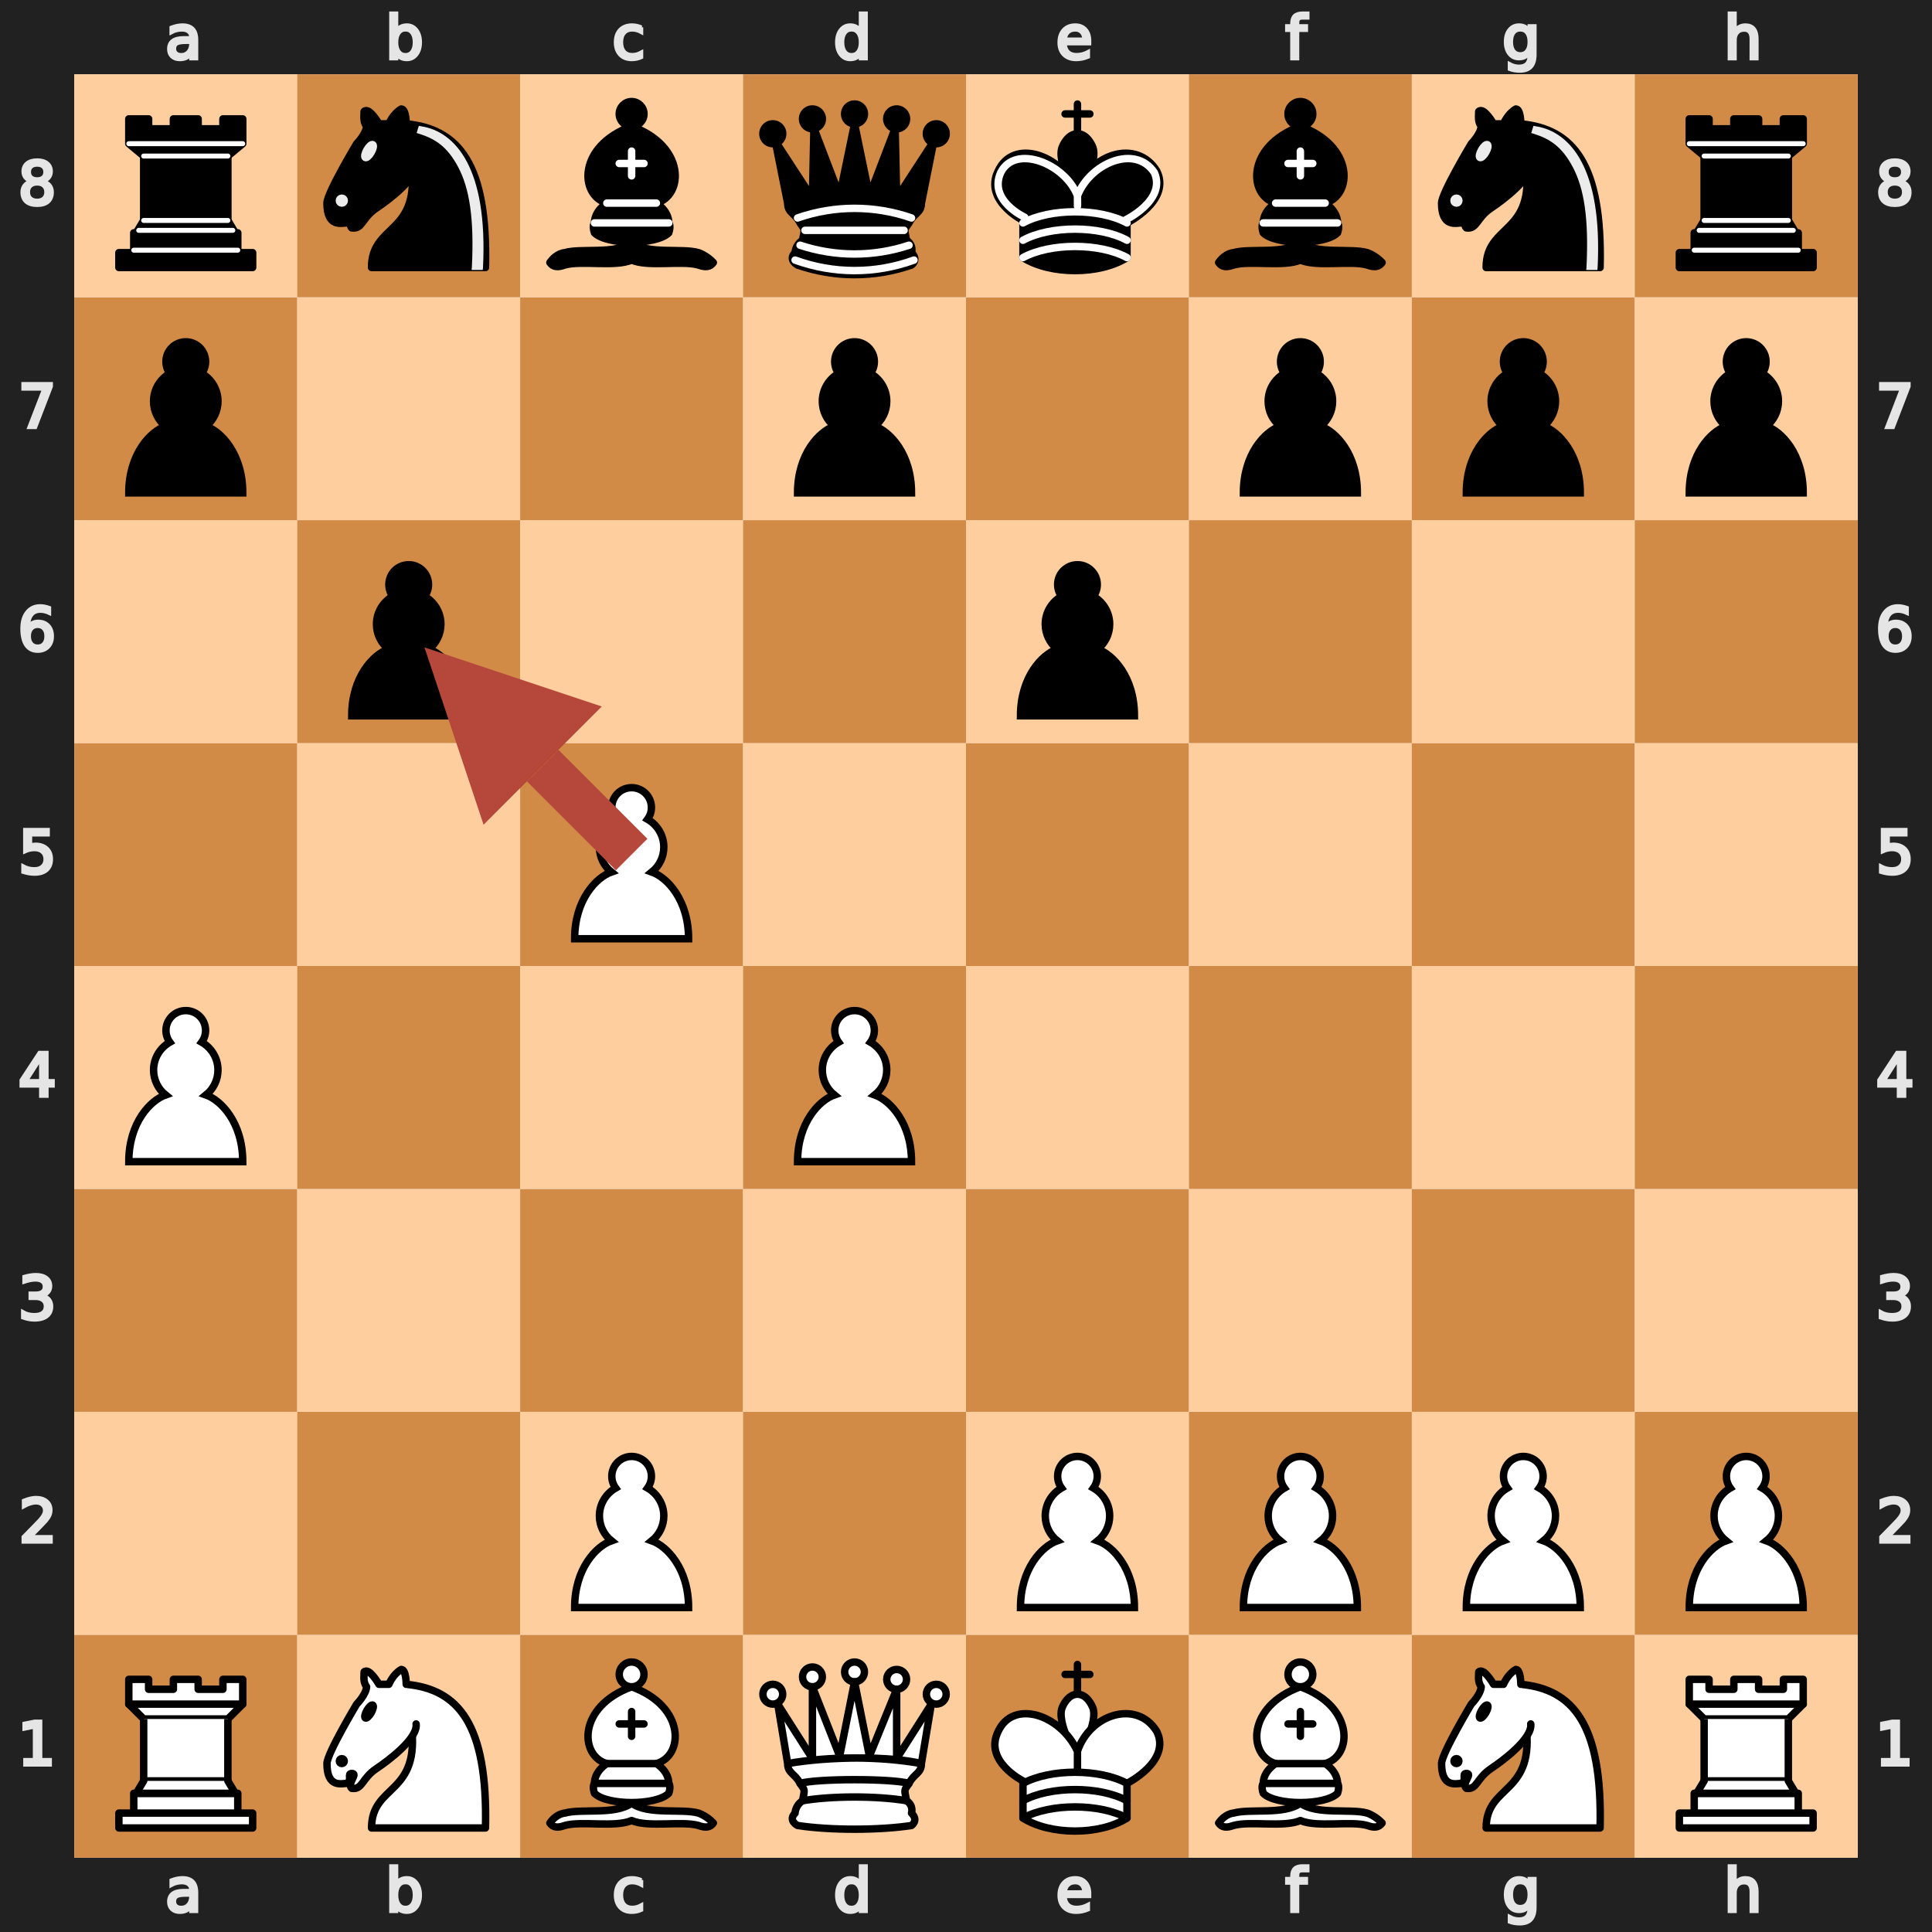
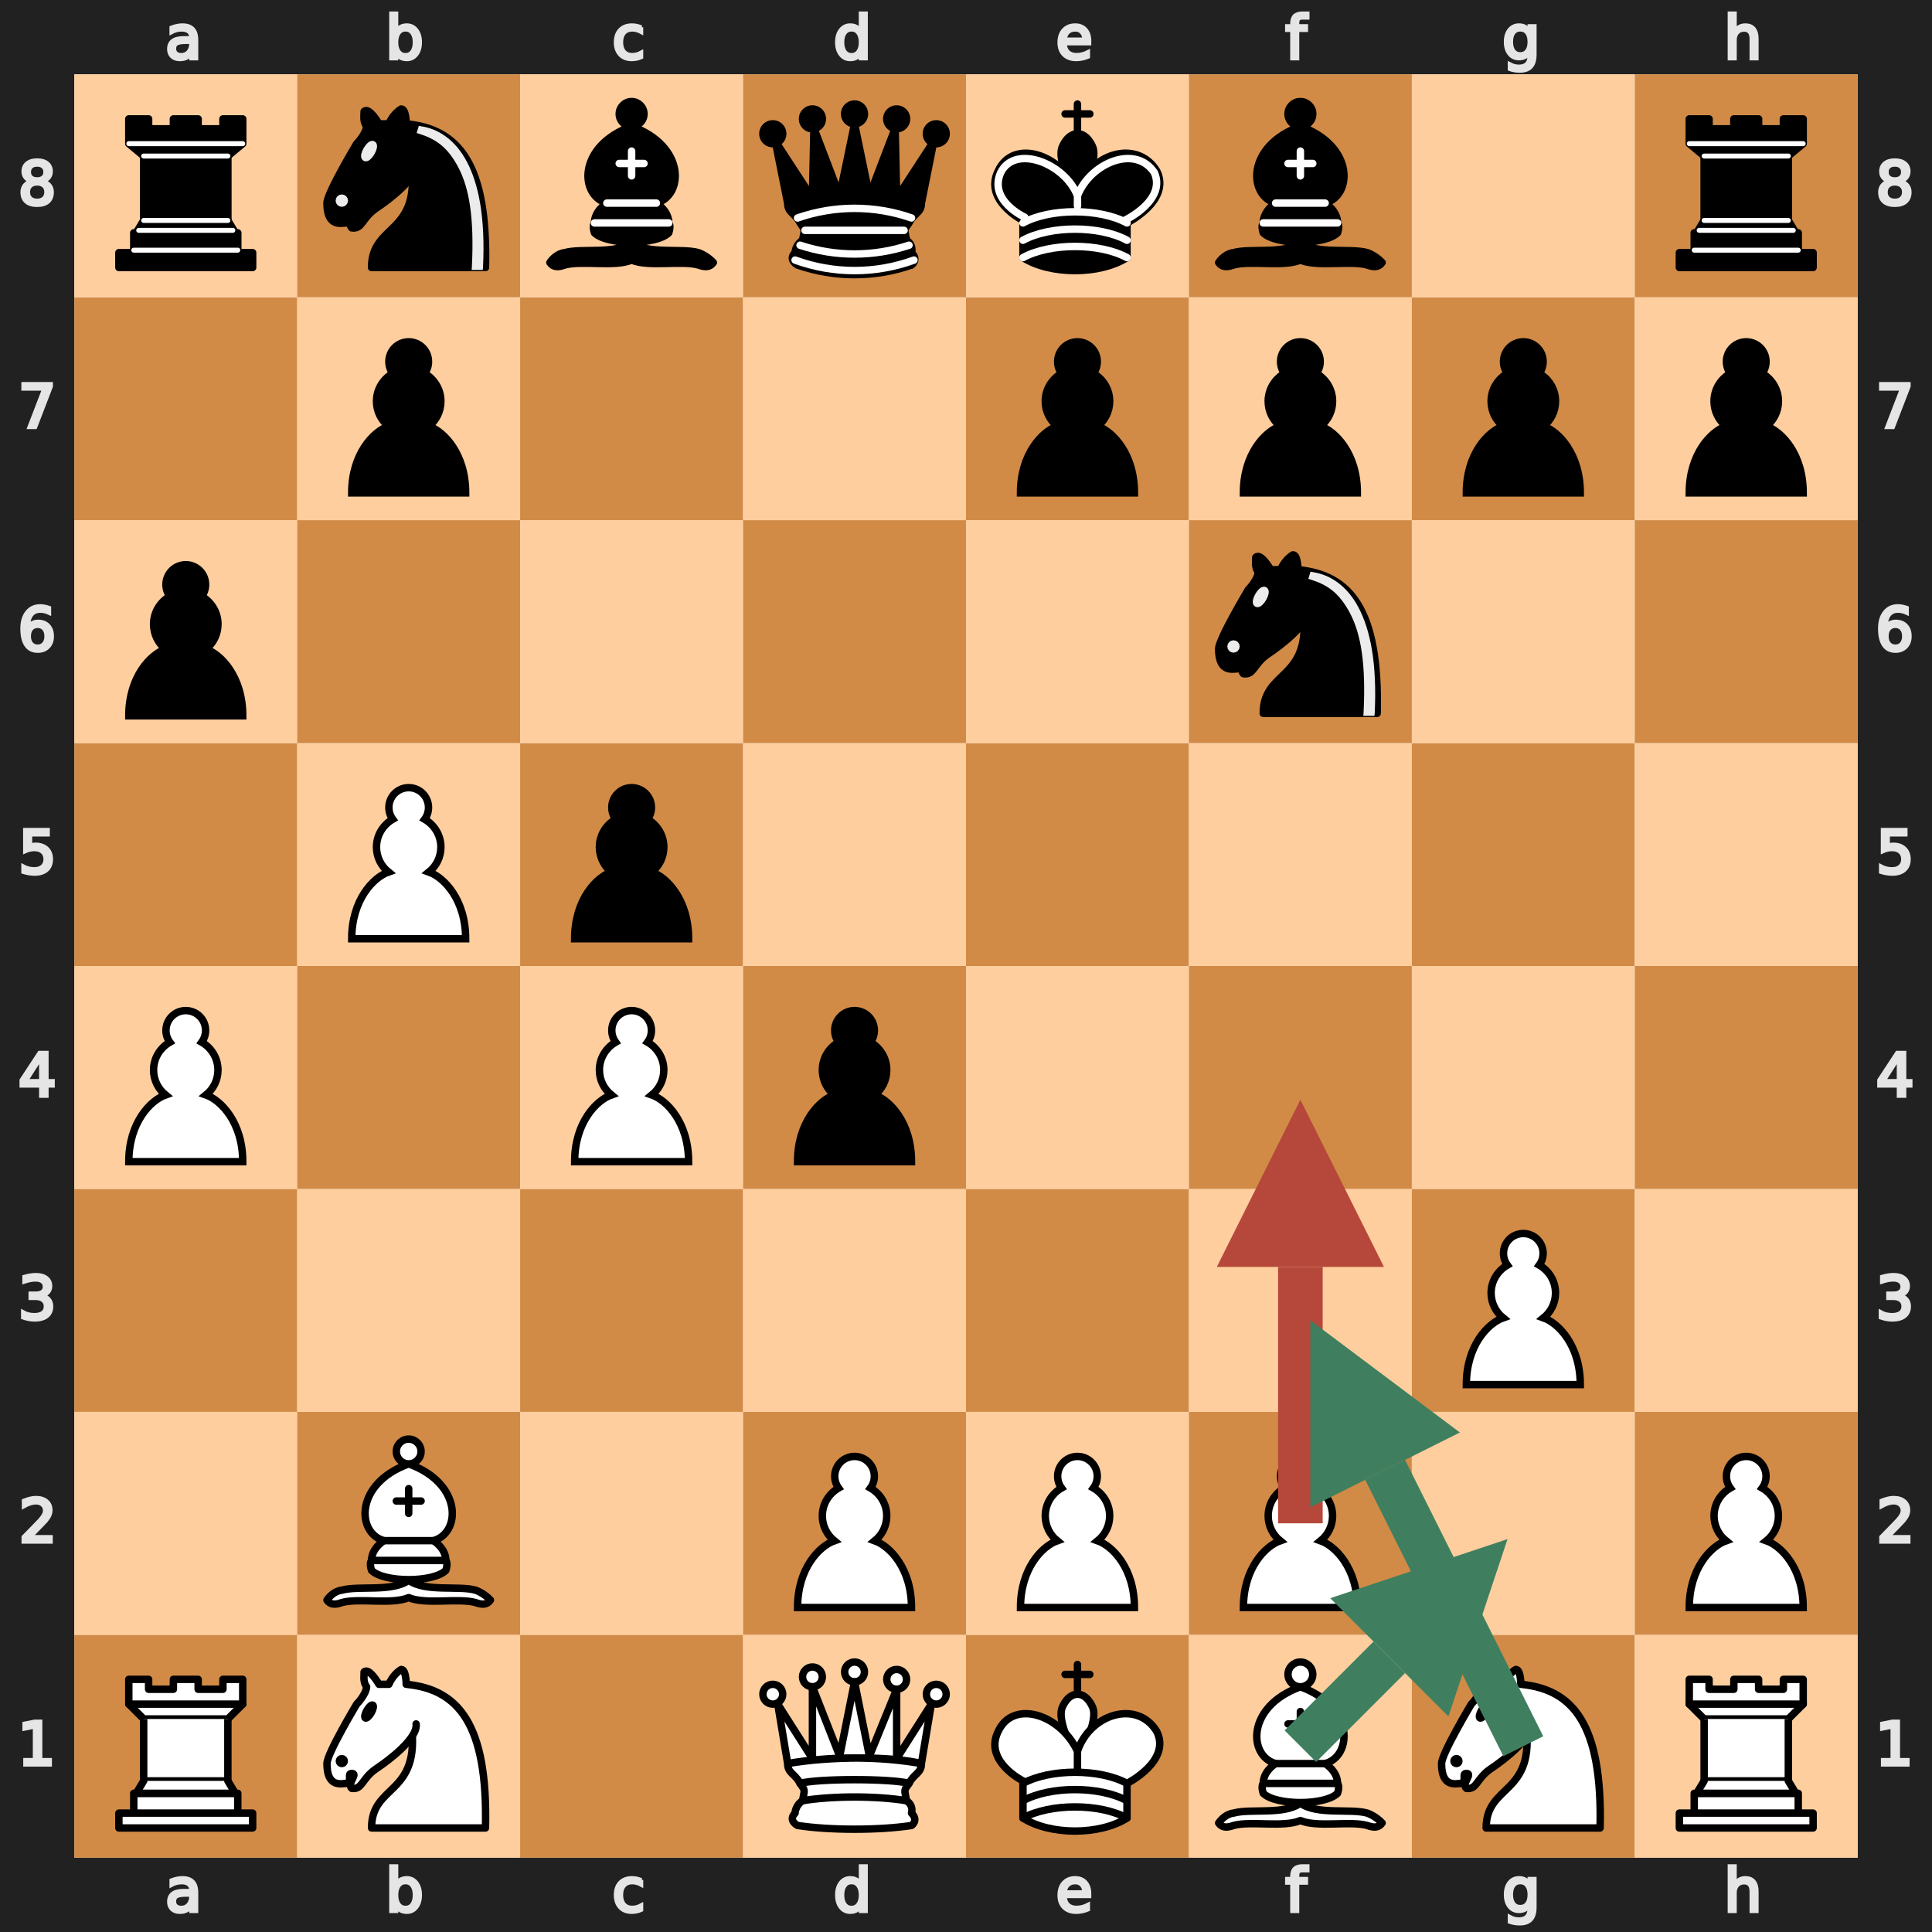
<svg xmlns="http://www.w3.org/2000/svg" xmlns:xlink="http://www.w3.org/1999/xlink" viewBox="0 0 390 390" width="360" height="360">
  <defs>
    <g id="white-pawn" class="white pawn">
      <path d="M22.5 9c-2.21 0-4 1.79-4 4 0 .89.29 1.71.78 2.38C17.33 16.5 16 18.59 16 21c0 2.03.94 3.84 2.41 5.03-3 1.06-7.41 5.55-7.41 13.47h23c0-7.92-4.41-12.41-7.41-13.47 1.47-1.19 2.41-3 2.41-5.03 0-2.41-1.33-4.5-3.28-5.62.49-.67.78-1.49.78-2.38 0-2.21-1.79-4-4-4z" fill="#fff" stroke="#000" stroke-width="1.5" stroke-linecap="round" />
    </g>
    <g id="white-knight" class="white knight" fill="none" fill-rule="evenodd" stroke="#000" stroke-width="1.5" stroke-linecap="round" stroke-linejoin="round">
      <path d="M 22,10 C 32.5,11 38.5,18 38,39 L 15,39 C 15,30 25,32.5 23,18" style="fill:#ffffff; stroke:#000000;" />
      <path d="M 24,18 C 24.38,20.91 18.45,25.37 16,27 C 13,29 13.18,31.34 11,31 C 9.958,30.06 12.41,27.96 11,28 C 10,28 11.19,29.23 10,30 C 9,30 5.997,31 6,26 C 6,24 12,14 12,14 C 12,14 13.89,12.1 14,10.5 C 13.27,9.506 13.5,8.5 13.5,7.5 C 14.5,6.5 16.5,10 16.5,10 L 18.5,10 C 18.5,10 19.28,8.008 21,7 C 22,7 22,10 22,10" style="fill:#ffffff; stroke:#000000;" />
      <path d="M 9.5 25.5 A 0.5 0.5 0 1 1 8.5,25.5 A 0.5 0.5 0 1 1 9.5 25.5 z" style="fill:#000000; stroke:#000000;" />
      <path d="M 15 15.5 A 0.5 1.5 0 1 1 14,15.5 A 0.5 1.5 0 1 1 15 15.5 z" transform="matrix(0.866,0.5,-0.5,0.866,9.693,-5.173)" style="fill:#000000; stroke:#000000;" />
    </g>
    <g id="white-bishop" class="white bishop" fill="none" fill-rule="evenodd" stroke="#000" stroke-width="1.5" stroke-linecap="round" stroke-linejoin="round">
      <g fill="#fff" stroke-linecap="butt">
        <path d="M9 36c3.39-.97 10.11.43 13.5-2 3.39 2.43 10.11 1.03 13.5 2 0 0 1.65.54 3 2-.68.97-1.65.99-3 .5-3.39-.97-10.11.46-13.5-1-3.39 1.46-10.11.03-13.5 1-1.354.49-2.323.47-3-.5 1.354-1.94 3-2 3-2zM15 32c2.5 2.5 12.5 2.5 15 0 .5-1.5 0-2 0-2 0-2.5-2.5-4-2.5-4 5.5-1.5 6-11.5-5-15.5-11 4-10.5 14-5 15.5 0 0-2.5 1.5-2.5 4 0 0-.5.5 0 2zM25 8a2.5 2.5 0 1 1-5 0 2.5 2.5 0 1 1 5 0z" />
      </g>
      <path d="M17.5 26h10M15 30h15m-7.5-14.5v5M20 18h5" stroke-linejoin="miter" />
    </g>
    <g id="white-rook" class="white rook" fill="#fff" fill-rule="evenodd" stroke="#000" stroke-width="1.5" stroke-linecap="round" stroke-linejoin="round">
      <path d="M9 39h27v-3H9v3zM12 36v-4h21v4H12zM11 14V9h4v2h5V9h5v2h5V9h4v5" stroke-linecap="butt" />
      <path d="M34 14l-3 3H14l-3-3" />
      <path d="M31 17v12.5H14V17" stroke-linecap="butt" stroke-linejoin="miter" />
      <path d="M31 29.5l1.5 2.5h-20l1.5-2.5" />
      <path d="M11 14h23" fill="none" stroke-linejoin="miter" />
    </g>
    <g id="white-queen" class="white queen" fill="#fff" fill-rule="evenodd" stroke="#000" stroke-width="1.5" stroke-linecap="round" stroke-linejoin="round">
      <path d="M8 12a2 2 0 1 1-4 0 2 2 0 1 1 4 0zM24.5 7.5a2 2 0 1 1-4 0 2 2 0 1 1 4 0zM41 12a2 2 0 1 1-4 0 2 2 0 1 1 4 0zM16 8.5a2 2 0 1 1-4 0 2 2 0 1 1 4 0zM33 9a2 2 0 1 1-4 0 2 2 0 1 1 4 0z" />
      <path d="M9 26c8.5-1.5 21-1.5 27 0l2-12-7 11V11l-5.5 13.5-3-15-3 15-5.5-14V25L7 14l2 12zM9 26c0 2 1.5 2 2.5 4 1 1.5 1 1 .5 3.5-1.5 1-1.5 2.5-1.5 2.5-1.5 1.5.5 2.5.5 2.5 6.5 1 16.5 1 23 0 0 0 1.5-1 0-2.5 0 0 .5-1.5-1-2.5-.5-2.5-.5-2 .5-3.5 1-2 2.5-2 2.5-4-8.5-1.5-18.5-1.5-27 0z" stroke-linecap="butt" />
      <path d="M11.5 30c3.5-1 18.5-1 22 0M12 33.5c6-1 15-1 21 0" fill="none" />
    </g>
    <g id="white-king" class="white king" fill="none" fill-rule="evenodd" stroke="#000" stroke-width="1.5" stroke-linecap="round" stroke-linejoin="round">
      <path d="M22.5 11.63V6M20 8h5" stroke-linejoin="miter" />
      <path d="M22.5 25s4.5-7.5 3-10.5c0 0-1-2.5-3-2.5s-3 2.5-3 2.5c-1.5 3 3 10.5 3 10.5" fill="#fff" stroke-linecap="butt" stroke-linejoin="miter" />
      <path d="M11.5 37c5.5 3.5 15.5 3.5 21 0v-7s9-4.5 6-10.5c-4-6.5-13.5-3.5-16 4V27v-3.5c-3.5-7.5-13-10.5-16-4-3 6 5 10 5 10V37z" fill="#fff" />
      <path d="M11.5 30c5.5-3 15.5-3 21 0m-21 3.5c5.5-3 15.5-3 21 0m-21 3.5c5.5-3 15.5-3 21 0" />
    </g>
    <g id="black-pawn" class="black pawn">
      <path d="M22.5 9c-2.21 0-4 1.79-4 4 0 .89.29 1.71.78 2.38C17.33 16.5 16 18.59 16 21c0 2.03.94 3.84 2.41 5.03-3 1.06-7.41 5.55-7.41 13.47h23c0-7.92-4.41-12.41-7.41-13.47 1.47-1.19 2.41-3 2.41-5.03 0-2.41-1.33-4.5-3.28-5.62.49-.67.78-1.49.78-2.38 0-2.21-1.79-4-4-4z" fill="#000" stroke="#000" stroke-width="1.5" stroke-linecap="round" />
    </g>
    <g id="black-knight" class="black knight" fill="none" fill-rule="evenodd" stroke="#000" stroke-width="1.5" stroke-linecap="round" stroke-linejoin="round">
      <path d="M 22,10 C 32.5,11 38.5,18 38,39 L 15,39 C 15,30 25,32.5 23,18" style="fill:#000000; stroke:#000000;" />
      <path d="M 24,18 C 24.38,20.91 18.45,25.37 16,27 C 13,29 13.18,31.34 11,31 C 9.958,30.06 12.41,27.96 11,28 C 10,28 11.19,29.23 10,30 C 9,30 5.997,31 6,26 C 6,24 12,14 12,14 C 12,14 13.89,12.1 14,10.5 C 13.27,9.506 13.5,8.5 13.5,7.5 C 14.5,6.5 16.5,10 16.5,10 L 18.5,10 C 18.5,10 19.28,8.008 21,7 C 22,7 22,10 22,10" style="fill:#000000; stroke:#000000;" />
      <path d="M 9.5 25.5 A 0.5 0.5 0 1 1 8.5,25.5 A 0.5 0.5 0 1 1 9.5 25.5 z" style="fill:#ececec; stroke:#ececec;" />
      <path d="M 15 15.5 A 0.5 1.5 0 1 1 14,15.5 A 0.5 1.5 0 1 1 15 15.5 z" transform="matrix(0.866,0.5,-0.5,0.866,9.693,-5.173)" style="fill:#ececec; stroke:#ececec;" />
      <path d="M 24.55,10.4 L 24.1,11.85 L 24.6,12 C 27.75,13 30.25,14.49 32.5,18.75 C 34.75,23.01 35.75,29.06 35.25,39 L 35.2,39.5 L 37.45,39.5 L 37.5,39 C 38,28.94 36.62,22.15 34.25,17.66 C 31.88,13.17 28.46,11.02 25.06,10.5 L 24.55,10.4 z " style="fill:#ececec; stroke:none;" />
    </g>
    <g id="black-bishop" class="black bishop" fill="none" fill-rule="evenodd" stroke="#000" stroke-width="1.5" stroke-linecap="round" stroke-linejoin="round">
      <path d="M9 36c3.39-.97 10.11.43 13.5-2 3.39 2.43 10.11 1.03 13.5 2 0 0 1.65.54 3 2-.68.97-1.65.99-3 .5-3.39-.97-10.11.46-13.5-1-3.39 1.46-10.11.03-13.5 1-1.354.49-2.323.47-3-.5 1.354-1.94 3-2 3-2zm6-4c2.5 2.5 12.5 2.5 15 0 .5-1.5 0-2 0-2 0-2.5-2.5-4-2.5-4 5.5-1.5 6-11.5-5-15.5-11 4-10.5 14-5 15.5 0 0-2.5 1.5-2.5 4 0 0-.5.5 0 2zM25 8a2.5 2.5 0 1 1-5 0 2.5 2.5 0 1 1 5 0z" fill="#000" stroke-linecap="butt" />
      <path d="M17.5 26h10M15 30h15m-7.5-14.5v5M20 18h5" stroke="#fff" stroke-linejoin="miter" />
    </g>
    <g id="black-rook" class="black rook" fill="#000" fill-rule="evenodd" stroke="#000" stroke-width="1.5" stroke-linecap="round" stroke-linejoin="round">
      <path d="M9 39h27v-3H9v3zM12.5 32l1.5-2.5h17l1.5 2.5h-20zM12 36v-4h21v4H12z" stroke-linecap="butt" />
      <path d="M14 29.5v-13h17v13H14z" stroke-linecap="butt" stroke-linejoin="miter" />
      <path d="M14 16.5L11 14h23l-3 2.5H14zM11 14V9h4v2h5V9h5v2h5V9h4v5H11z" stroke-linecap="butt" />
      <path d="M12 35.5h21M13 31.5h19M14 29.5h17M14 16.5h17M11 14h23" fill="none" stroke="#fff" stroke-width="1" stroke-linejoin="miter" />
    </g>
    <g id="black-queen" class="black queen" fill="#000" fill-rule="evenodd" stroke="#000" stroke-width="1.5" stroke-linecap="round" stroke-linejoin="round">
      <g fill="#000" stroke="none">
        <circle cx="6" cy="12" r="2.75" />
        <circle cx="14" cy="9" r="2.75" />
        <circle cx="22.5" cy="8" r="2.75" />
        <circle cx="31" cy="9" r="2.75" />
        <circle cx="39" cy="12" r="2.75" />
      </g>
      <path d="M9 26c8.5-1.5 21-1.5 27 0l2.5-12.5L31 25l-.3-14.1-5.2 13.6-3-14.5-3 14.5-5.2-13.6L14 25 6.5 13.5 9 26zM9 26c0 2 1.5 2 2.5 4 1 1.5 1 1 .5 3.5-1.5 1-1.5 2.5-1.5 2.5-1.5 1.5.5 2.5.5 2.5 6.5 1 16.5 1 23 0 0 0 1.5-1 0-2.5 0 0 .5-1.5-1-2.5-.5-2.5-.5-2 .5-3.5 1-2 2.5-2 2.5-4-8.5-1.5-18.5-1.5-27 0z" stroke-linecap="butt" />
      <path d="M11 38.5a35 35 1 0 0 23 0" fill="none" stroke-linecap="butt" />
      <path d="M11 29a35 35 1 0 1 23 0M12.5 31.5h20M11.5 34.5a35 35 1 0 0 22 0M10.5 37.5a35 35 1 0 0 24 0" fill="none" stroke="#fff" />
    </g>
    <g id="black-king" class="black king" fill="none" fill-rule="evenodd" stroke="#000" stroke-width="1.5" stroke-linecap="round" stroke-linejoin="round">
      <path d="M22.5 11.63V6" stroke-linejoin="miter" />
      <path d="M22.5 25s4.5-7.5 3-10.5c0 0-1-2.5-3-2.5s-3 2.5-3 2.5c-1.5 3 3 10.5 3 10.5" fill="#000" stroke-linecap="butt" stroke-linejoin="miter" />
      <path d="M11.5 37c5.5 3.5 15.5 3.5 21 0v-7s9-4.5 6-10.5c-4-6.5-13.5-3.5-16 4V27v-3.5c-3.5-7.5-13-10.5-16-4-3 6 5 10 5 10V37z" fill="#000" />
      <path d="M20 8h5" stroke-linejoin="miter" />
      <path d="M32 29.5s8.5-4 6.03-9.65C34.15 14 25 18 22.5 24.5l.01 2.1-.01-2.1C20 18 9.906 14 6.997 19.85c-2.497 5.65 4.853 9 4.853 9M11.5 30c5.5-3 15.5-3 21 0m-21 3.5c5.5-3 15.5-3 21 0m-21 3.5c5.5-3 15.5-3 21 0" stroke="#fff" />
    </g>
  </defs>
  <rect x="7.5" y="7.5" width="375" height="375" fill="none" stroke="#212121" stroke-width="15" />
  <g transform="translate(20, 1) scale(0.75, 0.75)" fill="#e5e5e5" stroke="#e5e5e5">
    <path d="M23.328 10.016q-1.742 0-2.414.398-.672.398-.672 1.36 0 .765.5 1.218.508.445 1.375.445 1.196 0 1.914-.843.727-.852.727-2.258v-.32zm2.867-.594v4.992h-1.437v-1.328q-.492.797-1.227 1.18-.734.375-1.797.375-1.343 0-2.14-.75-.79-.758-.79-2.024 0-1.476.985-2.226.992-.75 2.953-.75h2.016V8.75q0-.992-.656-1.531-.649-.547-1.829-.547-.75 0-1.46.18-.711.18-1.368.539V6.062q.79-.304 1.532-.453.742-.156 1.445-.156 1.898 0 2.836.984.937.985.937 2.985z" />
  </g>
  <g transform="translate(20, 375) scale(0.75, 0.75)" fill="#e5e5e5" stroke="#e5e5e5">
    <path d="M23.328 10.016q-1.742 0-2.414.398-.672.398-.672 1.36 0 .765.5 1.218.508.445 1.375.445 1.196 0 1.914-.843.727-.852.727-2.258v-.32zm2.867-.594v4.992h-1.437v-1.328q-.492.797-1.227 1.18-.734.375-1.797.375-1.343 0-2.14-.75-.79-.758-.79-2.024 0-1.476.985-2.226.992-.75 2.953-.75h2.016V8.75q0-.992-.656-1.531-.649-.547-1.829-.547-.75 0-1.46.18-.711.18-1.368.539V6.062q.79-.304 1.532-.453.742-.156 1.445-.156 1.898 0 2.836.984.937.985.937 2.985z" />
  </g>
  <g transform="translate(65, 1) scale(0.75, 0.75)" fill="#e5e5e5" stroke="#e5e5e5">
    <path d="M24.922 10.047q0-1.586-.656-2.485-.649-.906-1.79-.906-1.14 0-1.796.906-.649.899-.649 2.485 0 1.586.649 2.492.656.898 1.797.898 1.14 0 1.789-.898.656-.906.656-2.492zm-4.89-3.055q.452-.781 1.14-1.156.695-.383 1.656-.383 1.594 0 2.586 1.266 1 1.265 1 3.328 0 2.062-1 3.328-.992 1.266-2.586 1.266-.96 0-1.656-.375-.688-.383-1.14-1.164v1.312h-1.446V2.258h1.445z" />
  </g>
  <g transform="translate(65, 375) scale(0.75, 0.75)" fill="#e5e5e5" stroke="#e5e5e5">
    <path d="M24.922 10.047q0-1.586-.656-2.485-.649-.906-1.79-.906-1.14 0-1.796.906-.649.899-.649 2.485 0 1.586.649 2.492.656.898 1.797.898 1.14 0 1.789-.898.656-.906.656-2.492zm-4.89-3.055q.452-.781 1.14-1.156.695-.383 1.656-.383 1.594 0 2.586 1.266 1 1.265 1 3.328 0 2.062-1 3.328-.992 1.266-2.586 1.266-.96 0-1.656-.375-.688-.383-1.14-1.164v1.312h-1.446V2.258h1.445z" />
  </g>
  <g transform="translate(110, 1) scale(0.75, 0.75)" fill="#e5e5e5" stroke="#e5e5e5">
    <path d="M25.96 6v1.344q-.608-.336-1.226-.5-.609-.172-1.234-.172-1.398 0-2.172.89-.773.883-.773 2.485 0 1.601.773 2.492.774.883 2.172.883.625 0 1.234-.164.618-.172 1.227-.508v1.328q-.602.281-1.25.422-.64.14-1.367.14-1.977 0-3.14-1.242-1.165-1.242-1.165-3.351 0-2.14 1.172-3.367 1.18-1.227 3.227-1.227.664 0 1.296.14.633.134 1.227.407z" />
  </g>
  <g transform="translate(110, 375) scale(0.75, 0.75)" fill="#e5e5e5" stroke="#e5e5e5">
    <path d="M25.96 6v1.344q-.608-.336-1.226-.5-.609-.172-1.234-.172-1.398 0-2.172.89-.773.883-.773 2.485 0 1.601.773 2.492.774.883 2.172.883.625 0 1.234-.164.618-.172 1.227-.508v1.328q-.602.281-1.25.422-.64.14-1.367.14-1.977 0-3.14-1.242-1.165-1.242-1.165-3.351 0-2.14 1.172-3.367 1.18-1.227 3.227-1.227.664 0 1.296.14.633.134 1.227.407z" />
  </g>
  <g transform="translate(155, 1) scale(0.75, 0.75)" fill="#e5e5e5" stroke="#e5e5e5">
    <path d="M24.973 6.992V2.258h1.437v12.156h-1.437v-1.312q-.453.78-1.149 1.164-.687.375-1.656.375-1.586 0-2.586-1.266-.992-1.266-.992-3.328 0-2.063.992-3.328 1-1.266 2.586-1.266.969 0 1.656.383.696.375 1.149 1.156zm-4.899 3.055q0 1.586.649 2.492.656.898 1.797.898 1.14 0 1.796-.898.657-.906.657-2.492 0-1.586-.657-2.485-.656-.906-1.796-.906-1.141 0-1.797.906-.649.899-.649 2.485z" />
  </g>
  <g transform="translate(155, 375) scale(0.75, 0.75)" fill="#e5e5e5" stroke="#e5e5e5">
    <path d="M24.973 6.992V2.258h1.437v12.156h-1.437v-1.312q-.453.78-1.149 1.164-.687.375-1.656.375-1.586 0-2.586-1.266-.992-1.266-.992-3.328 0-2.063.992-3.328 1-1.266 2.586-1.266.969 0 1.656.383.696.375 1.149 1.156zm-4.899 3.055q0 1.586.649 2.492.656.898 1.797.898 1.14 0 1.796-.898.657-.906.657-2.492 0-1.586-.657-2.485-.656-.906-1.796-.906-1.141 0-1.797.906-.649.899-.649 2.485z" />
  </g>
  <g transform="translate(200, 1) scale(0.75, 0.75)" fill="#e5e5e5" stroke="#e5e5e5">
    <path d="M26.555 9.68v.703h-6.61q.094 1.484.89 2.265.806.774 2.235.774.828 0 1.602-.203.781-.203 1.547-.61v1.36q-.774.328-1.586.5-.813.172-1.649.172-2.093 0-3.32-1.22-1.219-1.218-1.219-3.296 0-2.148 1.157-3.406 1.164-1.266 3.132-1.266 1.766 0 2.79 1.14 1.03 1.134 1.03 3.087zm-1.438-.422q-.015-1.18-.664-1.883-.64-.703-1.703-.703-1.203 0-1.93.68-.718.68-.828 1.914z" />
  </g>
  <g transform="translate(200, 375) scale(0.75, 0.75)" fill="#e5e5e5" stroke="#e5e5e5">
    <path d="M26.555 9.68v.703h-6.61q.094 1.484.89 2.265.806.774 2.235.774.828 0 1.602-.203.781-.203 1.547-.61v1.36q-.774.328-1.586.5-.813.172-1.649.172-2.093 0-3.32-1.22-1.219-1.218-1.219-3.296 0-2.148 1.157-3.406 1.164-1.266 3.132-1.266 1.766 0 2.79 1.14 1.03 1.134 1.03 3.087zm-1.438-.422q-.015-1.18-.664-1.883-.64-.703-1.703-.703-1.203 0-1.93.68-.718.68-.828 1.914z" />
  </g>
  <g transform="translate(245, 1) scale(0.75, 0.75)" fill="#e5e5e5" stroke="#e5e5e5">
    <path d="M25.285 2.258v1.195H23.91q-.773 0-1.078.313-.297.312-.297 1.125v.773h2.367v1.117h-2.367v7.633H21.09V6.781h-1.375V5.664h1.375v-.61q0-1.46.68-2.124.68-.672 2.156-.672z" />
  </g>
  <g transform="translate(245, 375) scale(0.75, 0.75)" fill="#e5e5e5" stroke="#e5e5e5">
    <path d="M25.285 2.258v1.195H23.91q-.773 0-1.078.313-.297.312-.297 1.125v.773h2.367v1.117h-2.367v7.633H21.09V6.781h-1.375V5.664h1.375v-.61q0-1.46.68-2.124.68-.672 2.156-.672z" />
  </g>
  <g transform="translate(290, 1) scale(0.75, 0.75)" fill="#e5e5e5" stroke="#e5e5e5">
    <path d="M24.973 9.937q0-1.562-.649-2.421-.64-.86-1.804-.86-1.157 0-1.805.86-.64.859-.64 2.421 0 1.555.64 2.415.648.859 1.805.859 1.164 0 1.804-.86.649-.859.649-2.414zm1.437 3.391q0 2.234-.992 3.32-.992 1.094-3.04 1.094-.757 0-1.429-.117-.672-.11-1.304-.344v-1.398q.632.344 1.25.508.617.164 1.257.164 1.414 0 2.118-.743.703-.734.703-2.226v-.711q-.446.773-1.141 1.156-.695.383-1.664.383-1.61 0-2.594-1.227-.984-1.226-.984-3.25 0-2.03.984-3.257.985-1.227 2.594-1.227.969 0 1.664.383t1.14 1.156V5.664h1.438z" />
  </g>
  <g transform="translate(290, 375) scale(0.75, 0.75)" fill="#e5e5e5" stroke="#e5e5e5">
    <path d="M24.973 9.937q0-1.562-.649-2.421-.64-.86-1.804-.86-1.157 0-1.805.86-.64.859-.64 2.421 0 1.555.64 2.415.648.859 1.805.859 1.164 0 1.804-.86.649-.859.649-2.414zm1.437 3.391q0 2.234-.992 3.32-.992 1.094-3.04 1.094-.757 0-1.429-.117-.672-.11-1.304-.344v-1.398q.632.344 1.25.508.617.164 1.257.164 1.414 0 2.118-.743.703-.734.703-2.226v-.711q-.446.773-1.141 1.156-.695.383-1.664.383-1.61 0-2.594-1.227-.984-1.226-.984-3.25 0-2.03.984-3.257.985-1.227 2.594-1.227.969 0 1.664.383t1.14 1.156V5.664h1.438z" />
  </g>
  <g transform="translate(335, 1) scale(0.75, 0.75)" fill="#e5e5e5" stroke="#e5e5e5">
    <path d="M26.164 9.133v5.281h-1.437V9.18q0-1.243-.485-1.86-.484-.617-1.453-.617-1.164 0-1.836.742-.672.742-.672 2.024v4.945h-1.445V2.258h1.445v4.765q.516-.789 1.211-1.18.703-.39 1.617-.39 1.508 0 2.282.938.773.93.773 2.742z" />
  </g>
  <g transform="translate(335, 375) scale(0.75, 0.75)" fill="#e5e5e5" stroke="#e5e5e5">
    <path d="M26.164 9.133v5.281h-1.437V9.18q0-1.243-.485-1.86-.484-.617-1.453-.617-1.164 0-1.836.742-.672.742-.672 2.024v4.945h-1.445V2.258h1.445v4.765q.516-.789 1.211-1.18.703-.39 1.617-.39 1.508 0 2.282.938.773.93.773 2.742z" />
  </g>
  <g transform="translate(0, 335) scale(0.75, 0.75)" fill="#e5e5e5" stroke="#e5e5e5">
    <path d="M6.754 26.996h2.578v-8.898l-2.805.562v-1.437l2.79-.563h1.578v10.336h2.578v1.328h-6.72z" />
  </g>
  <g transform="translate(375, 335) scale(0.75, 0.75)" fill="#e5e5e5" stroke="#e5e5e5">
    <path d="M6.754 26.996h2.578v-8.898l-2.805.562v-1.437l2.79-.563h1.578v10.336h2.578v1.328h-6.72z" />
  </g>
  <g transform="translate(0, 290) scale(0.75, 0.75)" fill="#e5e5e5" stroke="#e5e5e5">
    <path d="M8.195 26.996h5.508v1.328H6.297v-1.328q.898-.93 2.445-2.492 1.555-1.57 1.953-2.024.758-.851 1.055-1.437.305-.594.305-1.164 0-.93-.657-1.516-.648-.586-1.695-.586-.742 0-1.57.258-.82.258-1.758.781v-1.593q.953-.383 1.781-.578.828-.196 1.516-.196 1.812 0 2.89.906 1.079.907 1.079 2.422 0 .72-.274 1.368-.265.64-.976 1.515-.196.227-1.243 1.313-1.046 1.078-2.953 3.023z" />
  </g>
  <g transform="translate(375, 290) scale(0.75, 0.75)" fill="#e5e5e5" stroke="#e5e5e5">
    <path d="M8.195 26.996h5.508v1.328H6.297v-1.328q.898-.93 2.445-2.492 1.555-1.57 1.953-2.024.758-.851 1.055-1.437.305-.594.305-1.164 0-.93-.657-1.516-.648-.586-1.695-.586-.742 0-1.57.258-.82.258-1.758.781v-1.593q.953-.383 1.781-.578.828-.196 1.516-.196 1.812 0 2.89.906 1.079.907 1.079 2.422 0 .72-.274 1.368-.265.64-.976 1.515-.196.227-1.243 1.313-1.046 1.078-2.953 3.023z" />
  </g>
  <g transform="translate(0, 245) scale(0.75, 0.75)" fill="#e5e5e5" stroke="#e5e5e5">
    <path d="M11.434 22.035q1.132.242 1.765 1.008.64.766.64 1.89 0 1.727-1.187 2.672-1.187.946-3.375.946-.734 0-1.515-.149-.774-.14-1.602-.43V26.45q.656.383 1.438.578.78.196 1.632.196 1.485 0 2.258-.586.782-.586.782-1.703 0-1.032-.727-1.61-.719-.586-2.008-.586h-1.36v-1.297h1.423q1.164 0 1.78-.46.618-.47.618-1.344 0-.899-.64-1.375-.633-.485-1.82-.485-.65 0-1.391.141-.743.14-1.633.437V16.95q.898-.25 1.68-.375.788-.125 1.484-.125 1.797 0 2.844.82 1.046.813 1.046 2.204 0 .968-.554 1.64-.555.664-1.578.922z" />
  </g>
  <g transform="translate(375, 245) scale(0.75, 0.75)" fill="#e5e5e5" stroke="#e5e5e5">
    <path d="M11.434 22.035q1.132.242 1.765 1.008.64.766.64 1.89 0 1.727-1.187 2.672-1.187.946-3.375.946-.734 0-1.515-.149-.774-.14-1.602-.43V26.45q.656.383 1.438.578.78.196 1.632.196 1.485 0 2.258-.586.782-.586.782-1.703 0-1.032-.727-1.61-.719-.586-2.008-.586h-1.36v-1.297h1.423q1.164 0 1.78-.46.618-.47.618-1.344 0-.899-.64-1.375-.633-.485-1.82-.485-.65 0-1.391.141-.743.14-1.633.437V16.95q.898-.25 1.68-.375.788-.125 1.484-.125 1.797 0 2.844.82 1.046.813 1.046 2.204 0 .968-.554 1.64-.555.664-1.578.922z" />
  </g>
  <g transform="translate(0, 200) scale(0.75, 0.75)" fill="#e5e5e5" stroke="#e5e5e5">
    <path d="M11.016 18.035L7.03 24.262h3.985zm-.414-1.375h1.984v7.602h1.664v1.312h-1.664v2.75h-1.57v-2.75H5.75v-1.523z" />
  </g>
  <g transform="translate(375, 200) scale(0.75, 0.75)" fill="#e5e5e5" stroke="#e5e5e5">
    <path d="M11.016 18.035L7.03 24.262h3.985zm-.414-1.375h1.984v7.602h1.664v1.312h-1.664v2.75h-1.57v-2.75H5.75v-1.523z" />
  </g>
  <g transform="translate(0, 155) scale(0.75, 0.75)" fill="#e5e5e5" stroke="#e5e5e5">
    <path d="M6.719 16.66h6.195v1.328h-4.75v2.86q.344-.118.688-.172.343-.063.687-.063 1.953 0 3.094 1.07 1.14 1.07 1.14 2.899 0 1.883-1.171 2.93-1.172 1.039-3.305 1.039-.735 0-1.5-.125-.758-.125-1.57-.375v-1.586q.703.383 1.453.57.75.188 1.586.188 1.351 0 2.14-.711.79-.711.79-1.93 0-1.219-.79-1.93-.789-.71-2.14-.71-.633 0-1.266.14-.625.14-1.281.438z" />
  </g>
  <g transform="translate(375, 155) scale(0.75, 0.75)" fill="#e5e5e5" stroke="#e5e5e5">
    <path d="M6.719 16.66h6.195v1.328h-4.75v2.86q.344-.118.688-.172.343-.063.687-.063 1.953 0 3.094 1.07 1.14 1.07 1.14 2.899 0 1.883-1.171 2.93-1.172 1.039-3.305 1.039-.735 0-1.5-.125-.758-.125-1.57-.375v-1.586q.703.383 1.453.57.75.188 1.586.188 1.351 0 2.14-.711.79-.711.79-1.93 0-1.219-.79-1.93-.789-.71-2.14-.71-.633 0-1.266.14-.625.14-1.281.438z" />
  </g>
  <g transform="translate(0, 110) scale(0.75, 0.75)" fill="#e5e5e5" stroke="#e5e5e5">
    <path d="M10.137 21.863q-1.063 0-1.688.727-.617.726-.617 1.992 0 1.258.617 1.992.625.727 1.688.727 1.062 0 1.68-.727.624-.734.624-1.992 0-1.266-.625-1.992-.617-.727-1.68-.727zm3.133-4.945v1.437q-.594-.28-1.204-.43-.601-.148-1.195-.148-1.562 0-2.39 1.055-.82 1.055-.938 3.188.46-.68 1.156-1.04.696-.367 1.531-.367 1.758 0 2.774 1.07 1.023 1.063 1.023 2.899 0 1.797-1.062 2.883-1.063 1.086-2.828 1.086-2.024 0-3.094-1.547-1.07-1.555-1.07-4.5 0-2.766 1.312-4.406 1.313-1.649 3.524-1.649.593 0 1.195.117.61.118 1.266.352z" />
  </g>
  <g transform="translate(375, 110) scale(0.75, 0.75)" fill="#e5e5e5" stroke="#e5e5e5">
    <path d="M10.137 21.863q-1.063 0-1.688.727-.617.726-.617 1.992 0 1.258.617 1.992.625.727 1.688.727 1.062 0 1.68-.727.624-.734.624-1.992 0-1.266-.625-1.992-.617-.727-1.68-.727zm3.133-4.945v1.437q-.594-.28-1.204-.43-.601-.148-1.195-.148-1.562 0-2.39 1.055-.82 1.055-.938 3.188.46-.68 1.156-1.04.696-.367 1.531-.367 1.758 0 2.774 1.07 1.023 1.063 1.023 2.899 0 1.797-1.062 2.883-1.063 1.086-2.828 1.086-2.024 0-3.094-1.547-1.07-1.555-1.07-4.5 0-2.766 1.312-4.406 1.313-1.649 3.524-1.649.593 0 1.195.117.61.118 1.266.352z" />
  </g>
  <g transform="translate(0, 65) scale(0.75, 0.75)" fill="#e5e5e5" stroke="#e5e5e5">
    <path d="M6.25 16.66h7.5v.672L9.516 28.324H7.867l3.985-10.336H6.25z" />
  </g>
  <g transform="translate(375, 65) scale(0.75, 0.75)" fill="#e5e5e5" stroke="#e5e5e5">
    <path d="M6.25 16.66h7.5v.672L9.516 28.324H7.867l3.985-10.336H6.25z" />
  </g>
  <g transform="translate(0, 20) scale(0.75, 0.75)" fill="#e5e5e5" stroke="#e5e5e5">
    <path d="M10 22.785q-1.125 0-1.773.602-.641.601-.641 1.656t.64 1.656q.649.602 1.774.602t1.773-.602q.649-.61.649-1.656 0-1.055-.649-1.656-.64-.602-1.773-.602zm-1.578-.672q-1.016-.25-1.586-.945-.563-.695-.563-1.695 0-1.399.993-2.211 1-.813 2.734-.813 1.742 0 2.734.813.993.812.993 2.21 0 1-.57 1.696-.563.695-1.571.945 1.14.266 1.773 1.04.641.773.641 1.89 0 1.695-1.04 2.602-1.03.906-2.96.906t-2.969-.906Q6 26.738 6 25.043q0-1.117.64-1.89.641-.774 1.782-1.04zm-.578-2.492q0 .906.562 1.414.57.508 1.594.508 1.016 0 1.586-.508.578-.508.578-1.414 0-.906-.578-1.414-.57-.508-1.586-.508-1.023 0-1.594.508-.562.508-.562 1.414z" />
  </g>
  <g transform="translate(375, 20) scale(0.75, 0.75)" fill="#e5e5e5" stroke="#e5e5e5">
    <path d="M10 22.785q-1.125 0-1.773.602-.641.601-.641 1.656t.64 1.656q.649.602 1.774.602t1.773-.602q.649-.61.649-1.656 0-1.055-.649-1.656-.64-.602-1.773-.602zm-1.578-.672q-1.016-.25-1.586-.945-.563-.695-.563-1.695 0-1.399.993-2.211 1-.813 2.734-.813 1.742 0 2.734.813.993.812.993 2.21 0 1-.57 1.696-.563.695-1.571.945 1.14.266 1.773 1.04.641.773.641 1.89 0 1.695-1.04 2.602-1.03.906-2.96.906t-2.969-.906Q6 26.738 6 25.043q0-1.117.64-1.89.641-.774 1.782-1.04zm-.578-2.492q0 .906.562 1.414.57.508 1.594.508 1.016 0 1.586-.508.578-.508.578-1.414 0-.906-.578-1.414-.57-.508-1.586-.508-1.023 0-1.594.508-.562.508-.562 1.414z" />
  </g>
  <rect x="15" y="330" width="45" height="45" class="square dark a1" stroke="none" fill="#d18b47" />
  <rect x="60" y="330" width="45" height="45" class="square light b1" stroke="none" fill="#ffce9e" />
  <rect x="105" y="330" width="45" height="45" class="square dark c1" stroke="none" fill="#d18b47" />
  <rect x="150" y="330" width="45" height="45" class="square light d1" stroke="none" fill="#ffce9e" />
  <rect x="195" y="330" width="45" height="45" class="square dark e1" stroke="none" fill="#d18b47" />
  <rect x="240" y="330" width="45" height="45" class="square light f1" stroke="none" fill="#ffce9e" />
  <rect x="285" y="330" width="45" height="45" class="square dark g1" stroke="none" fill="#d18b47" />
  <rect x="330" y="330" width="45" height="45" class="square light h1" stroke="none" fill="#ffce9e" />
  <rect x="15" y="285" width="45" height="45" class="square light a2" stroke="none" fill="#ffce9e" />
  <rect x="60" y="285" width="45" height="45" class="square dark b2" stroke="none" fill="#d18b47" />
  <rect x="105" y="285" width="45" height="45" class="square light c2" stroke="none" fill="#ffce9e" />
  <rect x="150" y="285" width="45" height="45" class="square dark d2" stroke="none" fill="#d18b47" />
  <rect x="195" y="285" width="45" height="45" class="square light e2" stroke="none" fill="#ffce9e" />
  <rect x="240" y="285" width="45" height="45" class="square dark f2" stroke="none" fill="#d18b47" />
  <rect x="285" y="285" width="45" height="45" class="square light g2" stroke="none" fill="#ffce9e" />
  <rect x="330" y="285" width="45" height="45" class="square dark h2" stroke="none" fill="#d18b47" />
  <rect x="15" y="240" width="45" height="45" class="square dark a3" stroke="none" fill="#d18b47" />
  <rect x="60" y="240" width="45" height="45" class="square light b3" stroke="none" fill="#ffce9e" />
  <rect x="105" y="240" width="45" height="45" class="square dark c3" stroke="none" fill="#d18b47" />
  <rect x="150" y="240" width="45" height="45" class="square light d3" stroke="none" fill="#ffce9e" />
  <rect x="195" y="240" width="45" height="45" class="square dark e3" stroke="none" fill="#d18b47" />
  <rect x="240" y="240" width="45" height="45" class="square light f3" stroke="none" fill="#ffce9e" />
  <rect x="285" y="240" width="45" height="45" class="square dark g3" stroke="none" fill="#d18b47" />
  <rect x="330" y="240" width="45" height="45" class="square light h3" stroke="none" fill="#ffce9e" />
  <rect x="15" y="195" width="45" height="45" class="square light a4" stroke="none" fill="#ffce9e" />
  <rect x="60" y="195" width="45" height="45" class="square dark b4" stroke="none" fill="#d18b47" />
  <rect x="105" y="195" width="45" height="45" class="square light c4" stroke="none" fill="#ffce9e" />
  <rect x="150" y="195" width="45" height="45" class="square dark d4" stroke="none" fill="#d18b47" />
  <rect x="195" y="195" width="45" height="45" class="square light e4" stroke="none" fill="#ffce9e" />
  <rect x="240" y="195" width="45" height="45" class="square dark f4" stroke="none" fill="#d18b47" />
  <rect x="285" y="195" width="45" height="45" class="square light g4" stroke="none" fill="#ffce9e" />
  <rect x="330" y="195" width="45" height="45" class="square dark h4" stroke="none" fill="#d18b47" />
  <rect x="15" y="150" width="45" height="45" class="square dark a5" stroke="none" fill="#d18b47" />
  <rect x="60" y="150" width="45" height="45" class="square light b5" stroke="none" fill="#ffce9e" />
  <rect x="105" y="150" width="45" height="45" class="square dark c5" stroke="none" fill="#d18b47" />
  <rect x="150" y="150" width="45" height="45" class="square light d5" stroke="none" fill="#ffce9e" />
  <rect x="195" y="150" width="45" height="45" class="square dark e5" stroke="none" fill="#d18b47" />
  <rect x="240" y="150" width="45" height="45" class="square light f5" stroke="none" fill="#ffce9e" />
  <rect x="285" y="150" width="45" height="45" class="square dark g5" stroke="none" fill="#d18b47" />
  <rect x="330" y="150" width="45" height="45" class="square light h5" stroke="none" fill="#ffce9e" />
  <rect x="15" y="105" width="45" height="45" class="square light a6" stroke="none" fill="#ffce9e" />
  <rect x="60" y="105" width="45" height="45" class="square dark b6" stroke="none" fill="#d18b47" />
  <rect x="105" y="105" width="45" height="45" class="square light c6" stroke="none" fill="#ffce9e" />
  <rect x="150" y="105" width="45" height="45" class="square dark d6" stroke="none" fill="#d18b47" />
  <rect x="195" y="105" width="45" height="45" class="square light e6" stroke="none" fill="#ffce9e" />
  <rect x="240" y="105" width="45" height="45" class="square dark f6" stroke="none" fill="#d18b47" />
  <rect x="285" y="105" width="45" height="45" class="square light g6" stroke="none" fill="#ffce9e" />
  <rect x="330" y="105" width="45" height="45" class="square dark h6" stroke="none" fill="#d18b47" />
  <rect x="15" y="60" width="45" height="45" class="square dark a7" stroke="none" fill="#d18b47" />
  <rect x="60" y="60" width="45" height="45" class="square light b7" stroke="none" fill="#ffce9e" />
  <rect x="105" y="60" width="45" height="45" class="square dark c7" stroke="none" fill="#d18b47" />
  <rect x="150" y="60" width="45" height="45" class="square light d7" stroke="none" fill="#ffce9e" />
  <rect x="195" y="60" width="45" height="45" class="square dark e7" stroke="none" fill="#d18b47" />
  <rect x="240" y="60" width="45" height="45" class="square light f7" stroke="none" fill="#ffce9e" />
  <rect x="285" y="60" width="45" height="45" class="square dark g7" stroke="none" fill="#d18b47" />
  <rect x="330" y="60" width="45" height="45" class="square light h7" stroke="none" fill="#ffce9e" />
  <rect x="15" y="15" width="45" height="45" class="square light a8" stroke="none" fill="#ffce9e" />
  <rect x="60" y="15" width="45" height="45" class="square dark b8" stroke="none" fill="#d18b47" />
  <rect x="105" y="15" width="45" height="45" class="square light c8" stroke="none" fill="#ffce9e" />
  <rect x="150" y="15" width="45" height="45" class="square dark d8" stroke="none" fill="#d18b47" />
  <rect x="195" y="15" width="45" height="45" class="square light e8" stroke="none" fill="#ffce9e" />
  <rect x="240" y="15" width="45" height="45" class="square dark f8" stroke="none" fill="#d18b47" />
  <rect x="285" y="15" width="45" height="45" class="square light g8" stroke="none" fill="#ffce9e" />
  <rect x="330" y="15" width="45" height="45" class="square dark h8" stroke="none" fill="#d18b47" />
  <use href="#white-rook" xlink:href="#white-rook" transform="translate(15, 330)" />
  <use href="#white-knight" xlink:href="#white-knight" transform="translate(60, 330)" />
-   <use href="#white-bishop" xlink:href="#white-bishop" transform="translate(105, 330)" />
  <use href="#white-queen" xlink:href="#white-queen" transform="translate(150, 330)" />
  <use href="#white-king" xlink:href="#white-king" transform="translate(195, 330)" />
  <use href="#white-bishop" xlink:href="#white-bishop" transform="translate(240, 330)" />
  <use href="#white-knight" xlink:href="#white-knight" transform="translate(285, 330)" />
  <use href="#white-rook" xlink:href="#white-rook" transform="translate(330, 330)" />
-   <use href="#white-pawn" xlink:href="#white-pawn" transform="translate(105, 285)" />
+   <use href="#white-bishop" xlink:href="#white-bishop" transform="translate(60, 285)" />
+   <use href="#white-pawn" xlink:href="#white-pawn" transform="translate(150, 285)" />
  <use href="#white-pawn" xlink:href="#white-pawn" transform="translate(195, 285)" />
  <use href="#white-pawn" xlink:href="#white-pawn" transform="translate(240, 285)" />
-   <use href="#white-pawn" xlink:href="#white-pawn" transform="translate(285, 285)" />
  <use href="#white-pawn" xlink:href="#white-pawn" transform="translate(330, 285)" />
+   <use href="#white-pawn" xlink:href="#white-pawn" transform="translate(285, 240)" />
  <use href="#white-pawn" xlink:href="#white-pawn" transform="translate(15, 195)" />
-   <use href="#white-pawn" xlink:href="#white-pawn" transform="translate(150, 195)" />
-   <use href="#white-pawn" xlink:href="#white-pawn" transform="translate(105, 150)" />
-   <use href="#black-pawn" xlink:href="#black-pawn" transform="translate(60, 105)" />
-   <use href="#black-pawn" xlink:href="#black-pawn" transform="translate(195, 105)" />
-   <use href="#black-pawn" xlink:href="#black-pawn" transform="translate(15, 60)" />
-   <use href="#black-pawn" xlink:href="#black-pawn" transform="translate(150, 60)" />
+   <use href="#white-pawn" xlink:href="#white-pawn" transform="translate(105, 195)" />
+   <use href="#black-pawn" xlink:href="#black-pawn" transform="translate(150, 195)" />
+   <use href="#white-pawn" xlink:href="#white-pawn" transform="translate(60, 150)" />
+   <use href="#black-pawn" xlink:href="#black-pawn" transform="translate(105, 150)" />
+   <use href="#black-pawn" xlink:href="#black-pawn" transform="translate(15, 105)" />
+   <use href="#black-knight" xlink:href="#black-knight" transform="translate(240, 105)" />
+   <use href="#black-pawn" xlink:href="#black-pawn" transform="translate(60, 60)" />
+   <use href="#black-pawn" xlink:href="#black-pawn" transform="translate(195, 60)" />
  <use href="#black-pawn" xlink:href="#black-pawn" transform="translate(240, 60)" />
  <use href="#black-pawn" xlink:href="#black-pawn" transform="translate(285, 60)" />
  <use href="#black-pawn" xlink:href="#black-pawn" transform="translate(330, 60)" />
  <use href="#black-rook" xlink:href="#black-rook" transform="translate(15, 15)" />
  <use href="#black-knight" xlink:href="#black-knight" transform="translate(60, 15)" />
  <use href="#black-bishop" xlink:href="#black-bishop" transform="translate(105, 15)" />
  <use href="#black-queen" xlink:href="#black-queen" transform="translate(150, 15)" />
  <use href="#black-king" xlink:href="#black-king" transform="translate(195, 15)" />
  <use href="#black-bishop" xlink:href="#black-bishop" transform="translate(240, 15)" />
-   <use href="#black-knight" xlink:href="#black-knight" transform="translate(285, 15)" />
  <use href="#black-rook" xlink:href="#black-rook" transform="translate(330, 15)" />
-   <line x1="127.5" y1="172.5" x2="109.547" y2="154.547" stroke="#b5483a" stroke-width="9.0" stroke-linecap="butt" class="arrow" />
-   <polygon points="85.682,130.682 97.614,166.479 121.479,142.614" fill="#b5483a" class="arrow" />
+   <line x1="262.5" y1="307.5" x2="262.5" y2="255.75" stroke="#b5483a" stroke-width="9.0" stroke-linecap="butt" class="arrow" />
+   <polygon points="262.5,222.0 245.625,255.75 279.375,255.75" fill="#b5483a" class="arrow" />
+   <line x1="307.5" y1="352.5" x2="279.606" y2="296.712" stroke="#3f7f5f" stroke-width="9.0" stroke-linecap="butt" class="arrow" />
+   <polygon points="264.512,266.525 264.512,304.259 294.699,289.165" fill="#3f7f5f" class="arrow" />
+   <line x1="262.5" y1="352.5" x2="280.453" y2="334.547" stroke="#3f7f5f" stroke-width="9.0" stroke-linecap="butt" class="arrow" />
+   <polygon points="304.318,310.682 268.521,322.614 292.386,346.479" fill="#3f7f5f" class="arrow" />
</svg>
